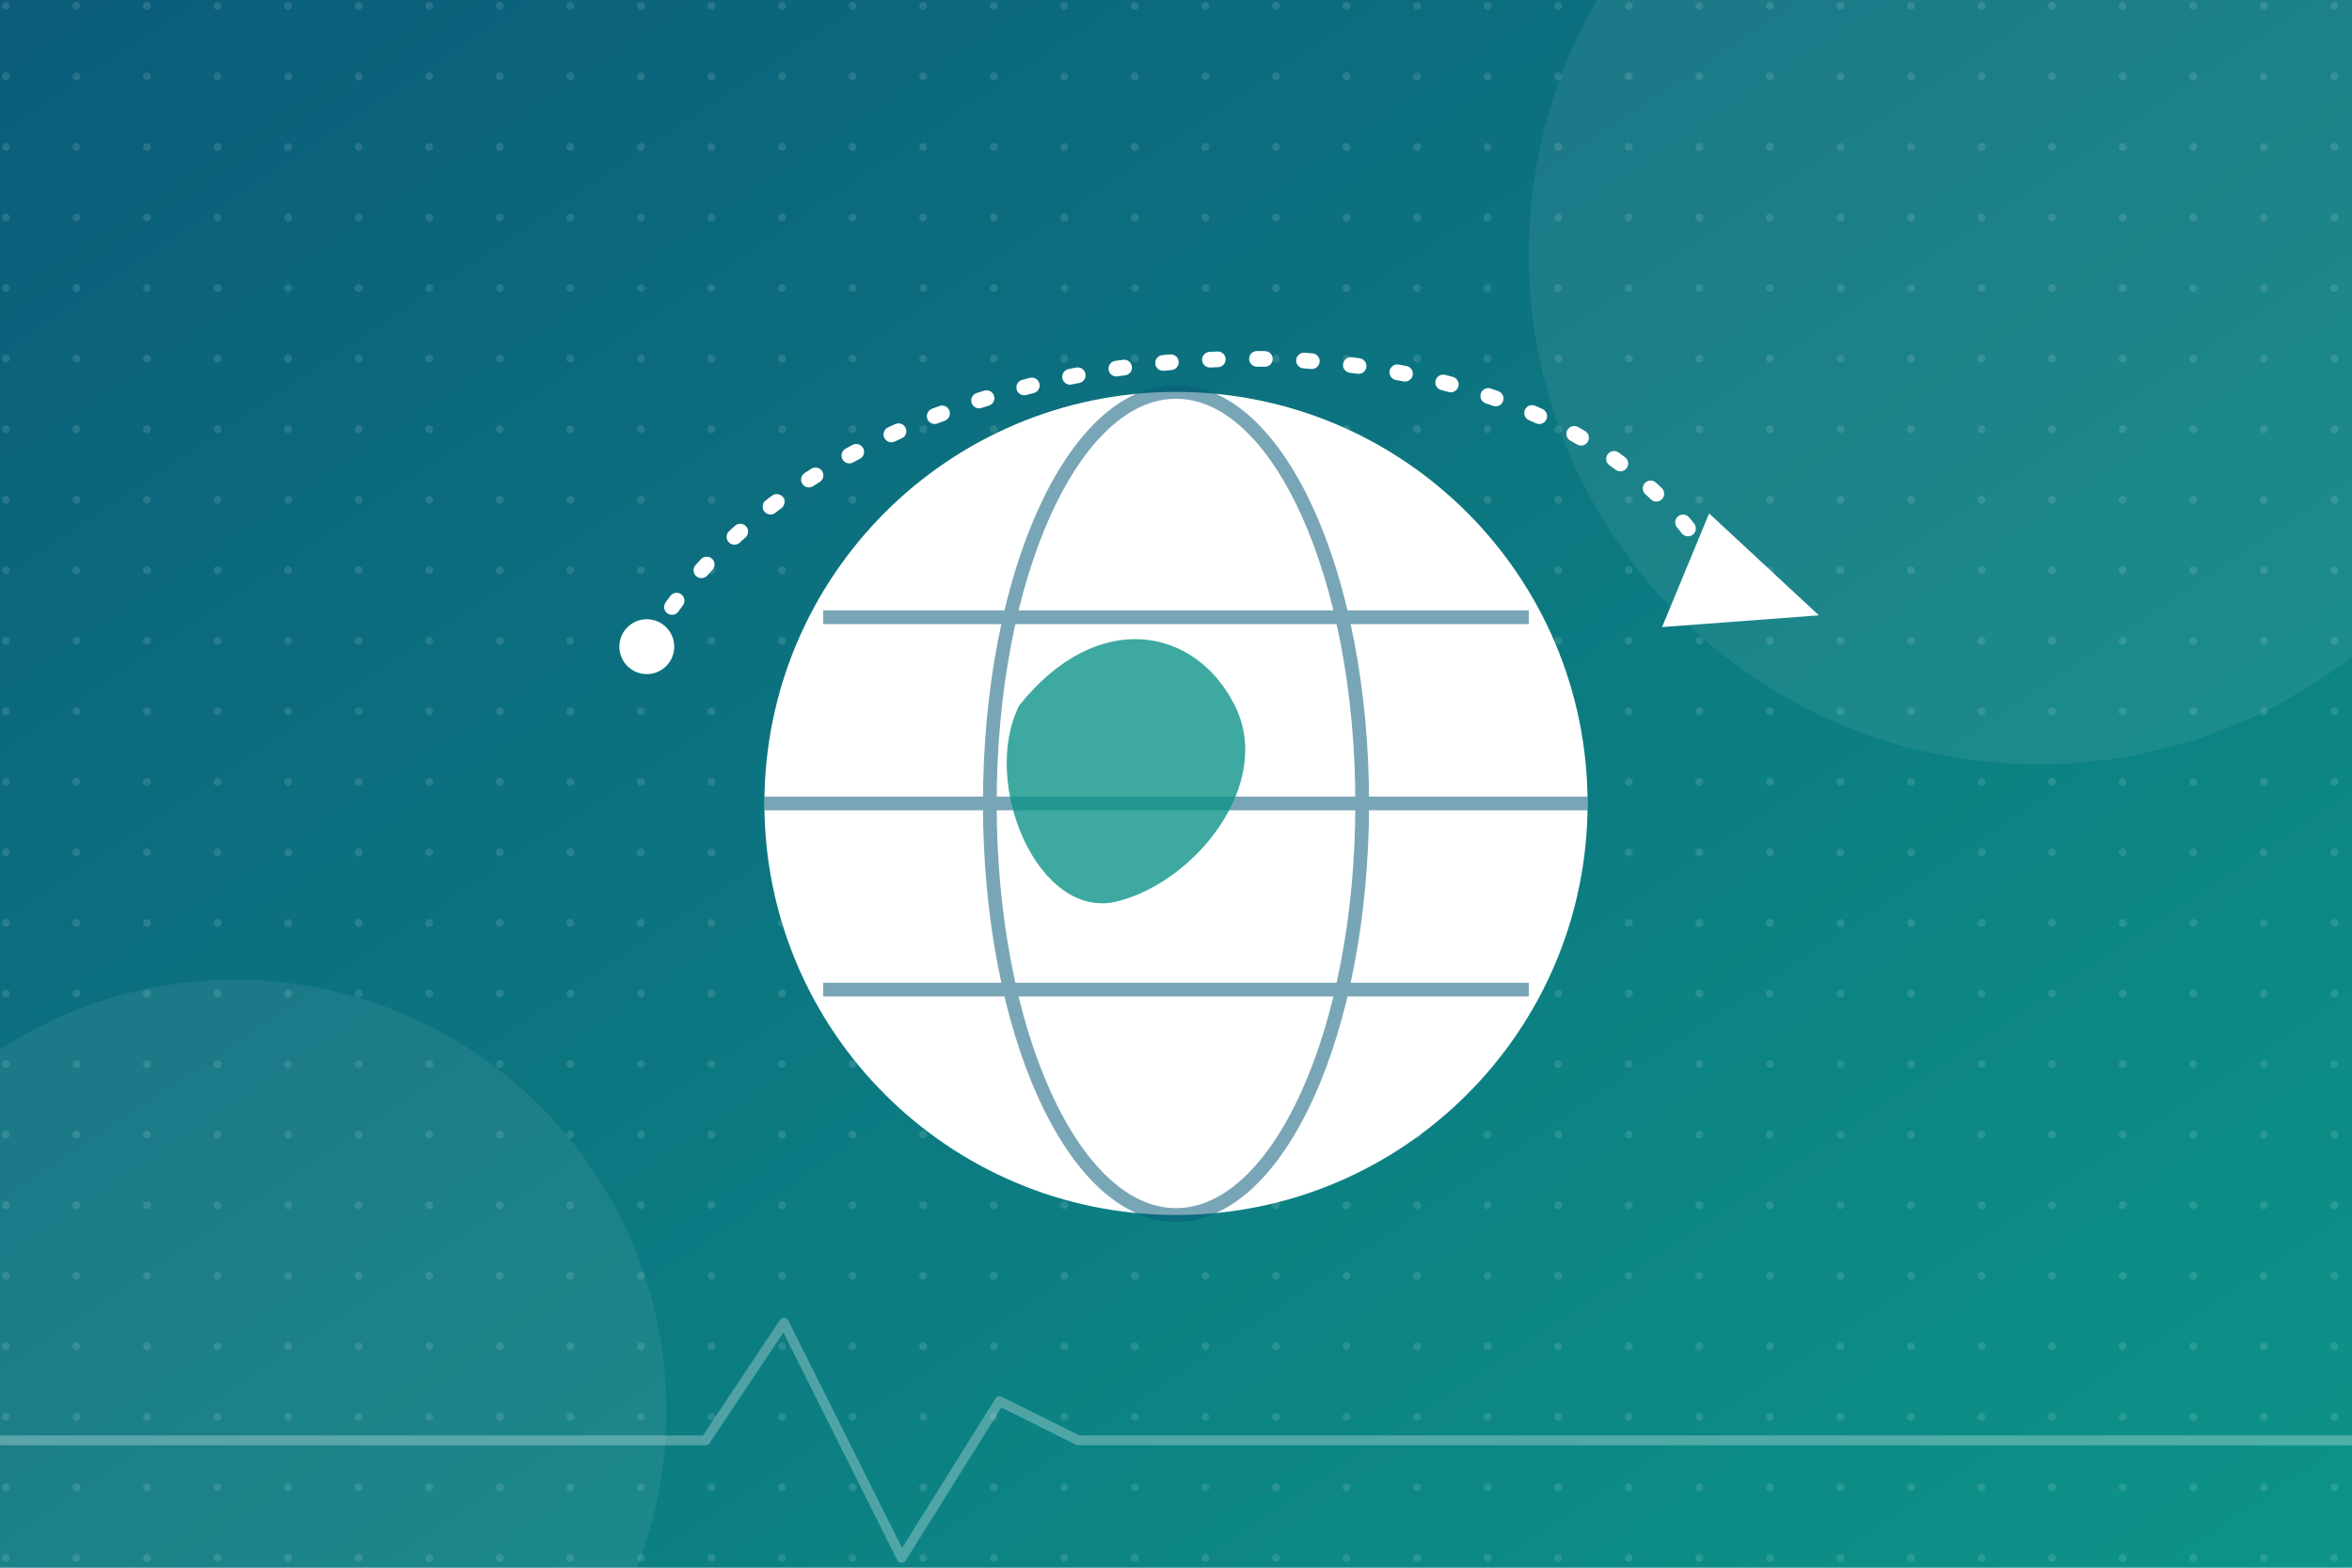
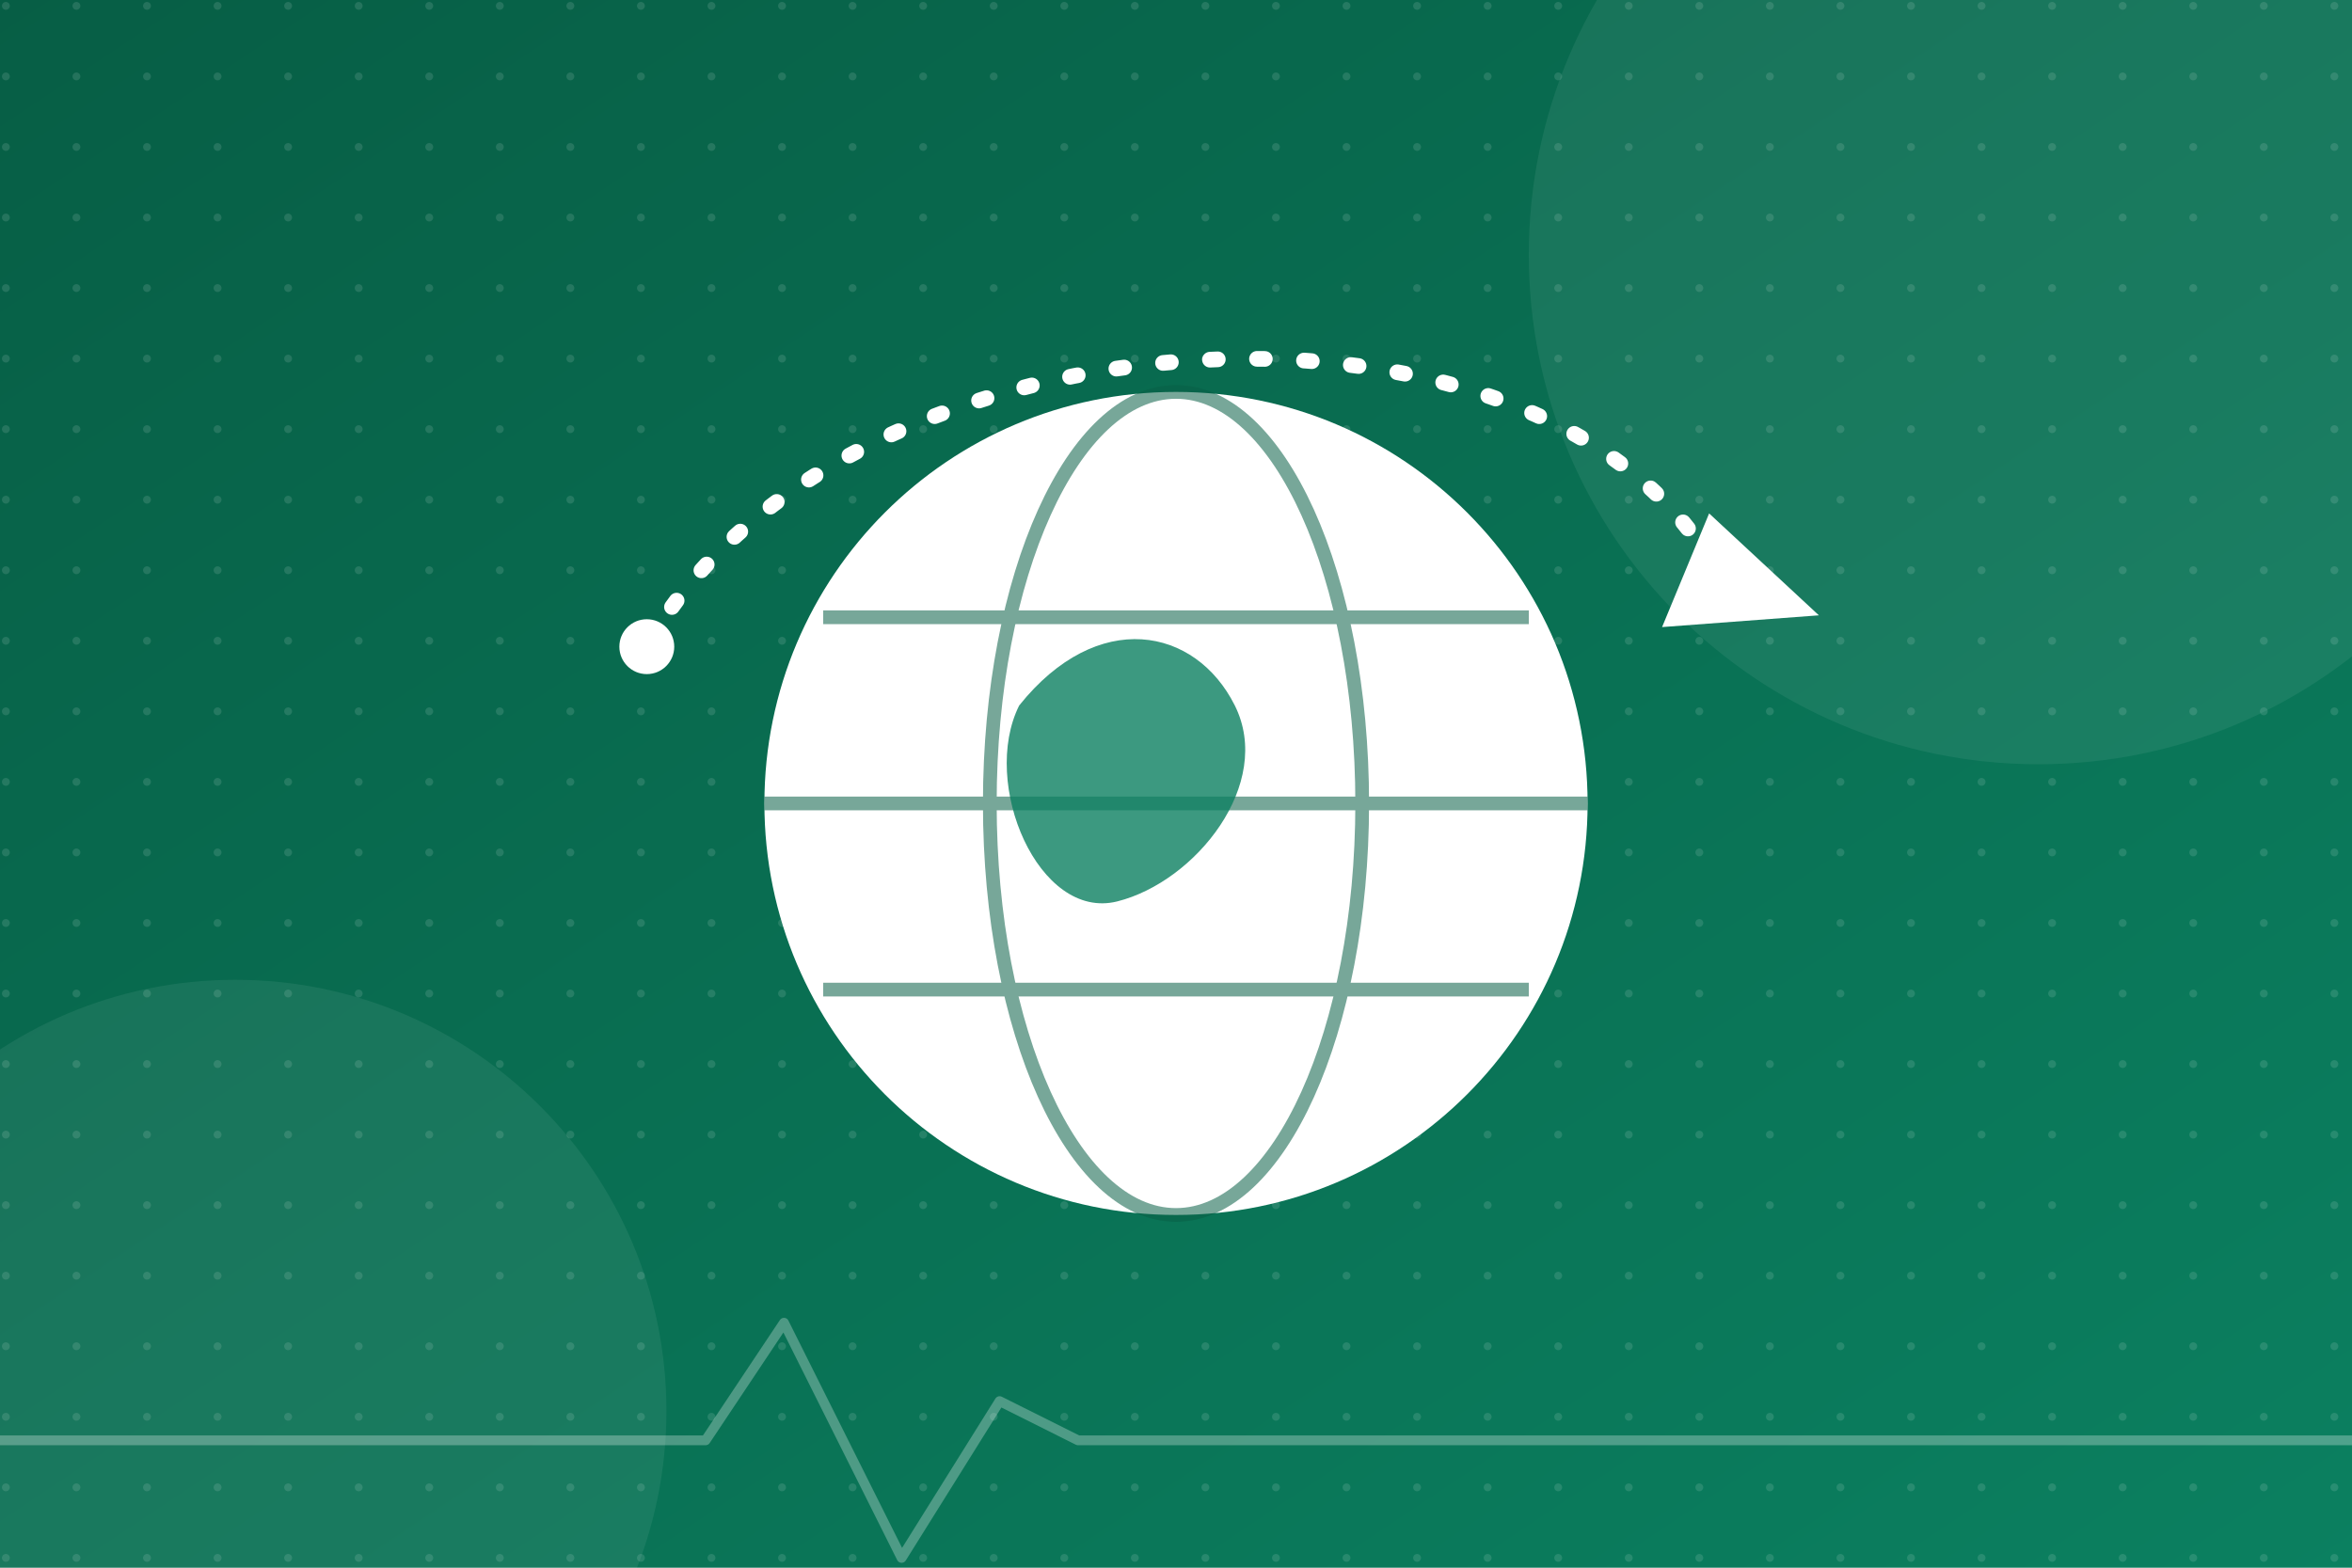
<svg xmlns="http://www.w3.org/2000/svg" viewBox="0 0 1200 800" preserveAspectRatio="xMidYMid slice">
  <defs>
    <linearGradient id="g" x1="0" y1="0" x2="1" y2="1">
-       <stop offset="0" stop-color="#0B5C7A" />
-       <stop offset="1" stop-color="#0D9488" />
+       <stop offset="0" stop-color="#075E45" />
+       <stop offset="1" stop-color="#0B8060" />
    </linearGradient>
    <pattern id="d" width="36" height="36" patternUnits="userSpaceOnUse">
      <circle cx="3" cy="3" r="2" fill="#fff" opacity=".12" />
    </pattern>
  </defs>
  <rect width="1200" height="800" fill="url(#g)" />
  <rect width="1200" height="800" fill="url(#d)" />
  <circle cx="1040" cy="130" r="260" fill="#fff" opacity=".07" />
  <circle cx="120" cy="720" r="220" fill="#fff" opacity=".07" />
  <path d="M0 735h360l40-60 60 120 50-80 40 20h650" fill="none" stroke="#fff" stroke-width="5" opacity=".28" stroke-linecap="round" stroke-linejoin="round" />
  <circle cx="600" cy="410" r="210" fill="#fff" />
-   <g fill="none" stroke="#0B5C7A" stroke-width="7" opacity=".55">
+   <g fill="none" stroke="#075E45" stroke-width="7" opacity=".55">
    <ellipse cx="600" cy="410" rx="95" ry="210" />
    <path d="M390 410h420M420 315h360M420 505h360" />
  </g>
  <path d="M330 330C430 150 800 130 880 300" fill="none" stroke="#fff" stroke-width="8" stroke-dasharray="4 20" stroke-linecap="round" />
  <path d="M872 262l56 52-80 6z" fill="#fff" />
  <circle cx="330" cy="330" r="14" fill="#fff" />
-   <path d="M520 360c40-50 90-40 110 0s-20 90-60 100-70-60-50-100z" fill="#0D9488" opacity=".8" />
+   <path d="M520 360c40-50 90-40 110 0s-20 90-60 100-70-60-50-100z" fill="#0B8060" opacity=".8" />
</svg>
